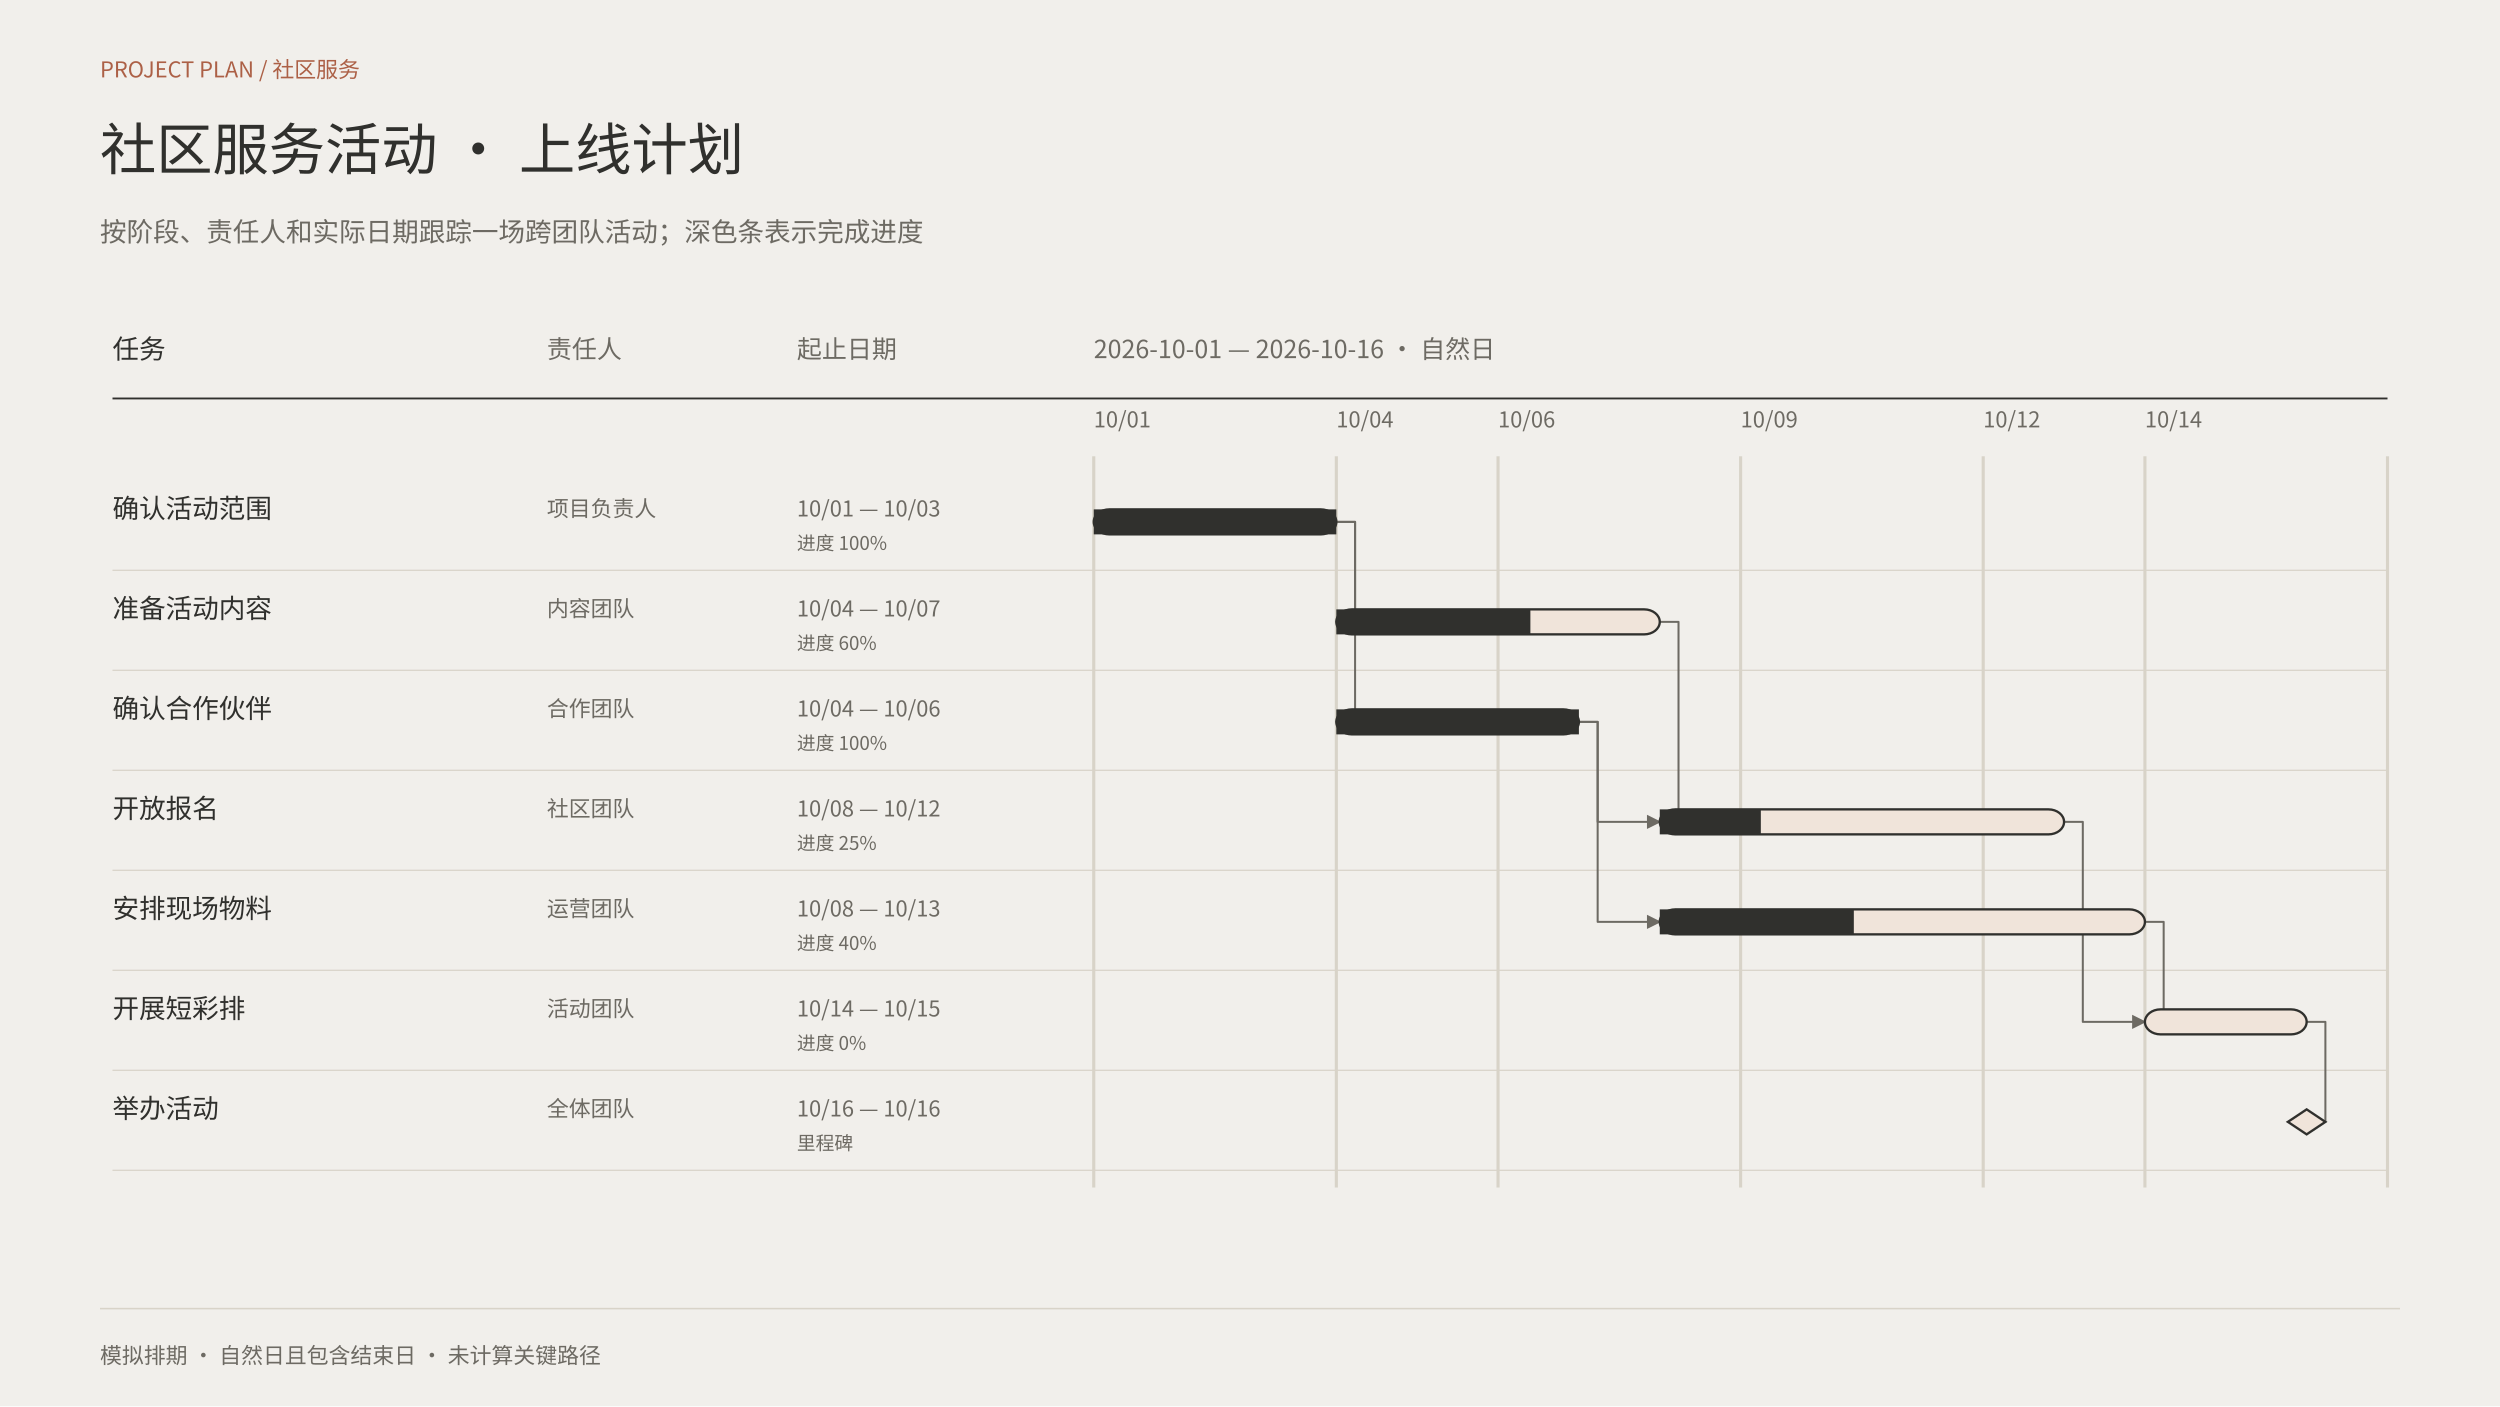
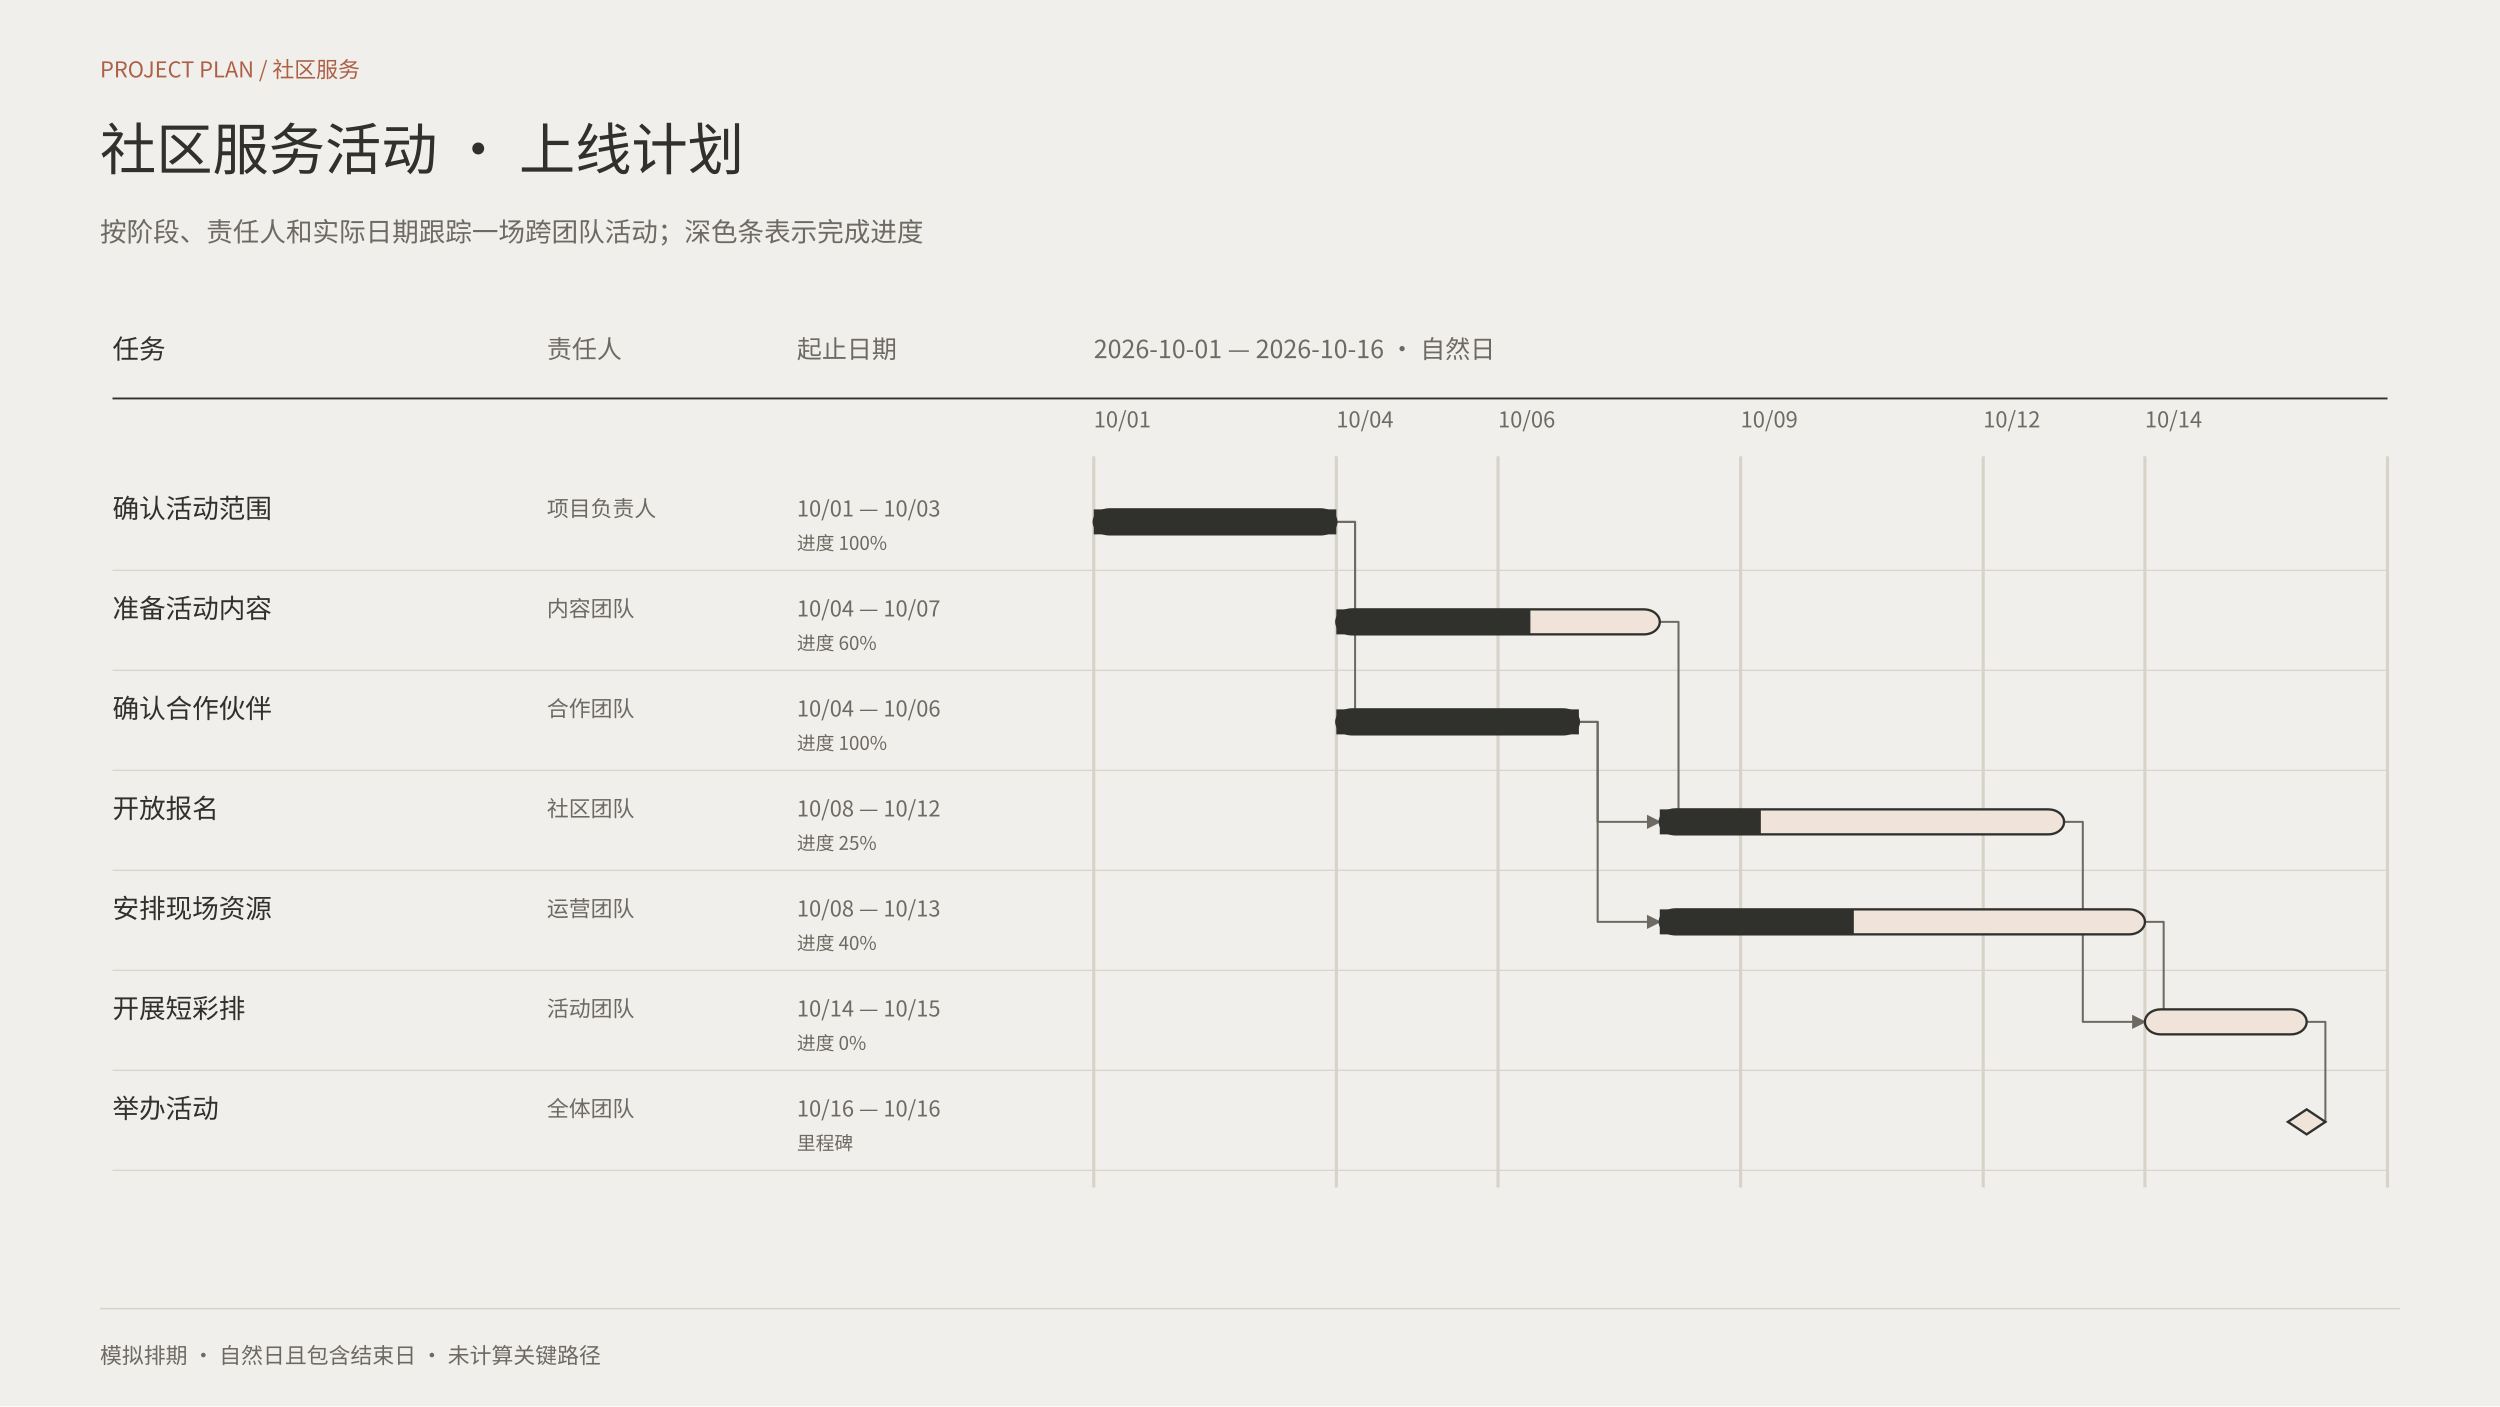
<svg xmlns="http://www.w3.org/2000/svg" width="1600" height="900" viewBox="0 0 1600 900" role="img" aria-labelledby="diagram-title diagram-desc">
  <rect width="100%" height="100%" fill="#F1EFEB" />
  <defs>
    <marker id="arrow-accent" viewBox="0 0 10 10" refX="9" refY="5" markerWidth="7" markerHeight="7" orient="auto-start-reverse">
      <path d="M 0 0 L 10 5 L 0 10 z" fill="#AC6046" />
    </marker>
    <marker id="arrow-teal" viewBox="0 0 10 10" refX="9" refY="5" markerWidth="7" markerHeight="7" orient="auto-start-reverse">
      <path d="M 0 0 L 10 5 L 0 10 z" fill="#67685E" />
    </marker>
    <marker id="arrow-amber" viewBox="0 0 10 10" refX="9" refY="5" markerWidth="7" markerHeight="7" orient="auto-start-reverse">
      <path d="M 0 0 L 10 5 L 0 10 z" fill="#8C7964" />
    </marker>
    <marker id="arrow-red" viewBox="0 0 10 10" refX="9" refY="5" markerWidth="7" markerHeight="7" orient="auto-start-reverse">
      <path d="M 0 0 L 10 5 L 0 10 z" fill="#554C46" />
    </marker>
    <marker id="arrow-muted" viewBox="0 0 10 10" refX="9" refY="5" markerWidth="7" markerHeight="7" orient="auto-start-reverse">
      <path d="M 0 0 L 10 5 L 0 10 z" fill="#6D6A63" />
    </marker>
    <marker id="arrow-line" viewBox="0 0 10 10" refX="9" refY="5" markerWidth="7" markerHeight="7" orient="auto-start-reverse">
      <path d="M 0 0 L 10 5 L 0 10 z" fill="#D8D3C8" />
    </marker>
    <marker id="arrow-ink" viewBox="0 0 10 10" refX="9" refY="5" markerWidth="7" markerHeight="7" orient="auto-start-reverse">
      <path d="M 0 0 L 10 5 L 0 10 z" fill="#30302D" />
    </marker>
  </defs>
  <g font-family="PingFang SC, Microsoft YaHei, Noto Sans CJK SC, Arial, sans-serif">
    <path d="M72,255 L1528,255" fill="none" stroke="#30302D" stroke-width="1.2" stroke-linejoin="round" />
    <path d="M700.0,292 L700.0,760" fill="none" stroke="#D8D3C8" stroke-width="2" stroke-linejoin="round" />
    <path d="M855.25,292 L855.25,760" fill="none" stroke="#D8D3C8" stroke-width="2" stroke-linejoin="round" />
    <path d="M958.75,292 L958.75,760" fill="none" stroke="#D8D3C8" stroke-width="2" stroke-linejoin="round" />
    <path d="M1114.0,292 L1114.0,760" fill="none" stroke="#D8D3C8" stroke-width="2" stroke-linejoin="round" />
    <path d="M1269.25,292 L1269.25,760" fill="none" stroke="#D8D3C8" stroke-width="2" stroke-linejoin="round" />
    <path d="M1372.75,292 L1372.75,760" fill="none" stroke="#D8D3C8" stroke-width="2" stroke-linejoin="round" />
    <path d="M1528.0,292 L1528.0,760" fill="none" stroke="#D8D3C8" stroke-width="2" stroke-linejoin="round" />
    <path d="M72,365 L1528,365" fill="none" stroke="#D8D3C8" stroke-width="0.8" stroke-linejoin="round" />
    <path d="M72,429 L1528,429" fill="none" stroke="#D8D3C8" stroke-width="0.8" stroke-linejoin="round" />
    <path d="M72,493 L1528,493" fill="none" stroke="#D8D3C8" stroke-width="0.8" stroke-linejoin="round" />
    <path d="M72,557 L1528,557" fill="none" stroke="#D8D3C8" stroke-width="0.8" stroke-linejoin="round" />
    <path d="M72,621 L1528,621" fill="none" stroke="#D8D3C8" stroke-width="0.8" stroke-linejoin="round" />
    <path d="M72,685 L1528,685" fill="none" stroke="#D8D3C8" stroke-width="0.8" stroke-linejoin="round" />
    <path d="M72,749 L1528,749" fill="none" stroke="#D8D3C8" stroke-width="0.8" stroke-linejoin="round" />
    <path d="M855.25,334 L867.25,334 L867.25,398 L855.25,398" fill="none" stroke="#6D6A63" stroke-width="1.3" stroke-linejoin="round" marker-end="url(#arrow-muted)" />
    <path d="M855.25,334 L867.25,334 L867.25,462 L855.25,462" fill="none" stroke="#6D6A63" stroke-width="1.3" stroke-linejoin="round" marker-end="url(#arrow-muted)" />
    <path d="M1062.25,398 L1074.25,398 L1074.25,526 L1062.25,526" fill="none" stroke="#6D6A63" stroke-width="1.3" stroke-linejoin="round" marker-end="url(#arrow-muted)" />
    <path d="M1010.5,462 L1022.5,462 L1022.5,526 L1062.25,526" fill="none" stroke="#6D6A63" stroke-width="1.3" stroke-linejoin="round" marker-end="url(#arrow-muted)" />
    <path d="M1010.5,462 L1022.5,462 L1022.5,590 L1062.25,590" fill="none" stroke="#6D6A63" stroke-width="1.3" stroke-linejoin="round" marker-end="url(#arrow-muted)" />
    <path d="M1321.0,526 L1333.0,526 L1333.0,654 L1372.75,654" fill="none" stroke="#6D6A63" stroke-width="1.3" stroke-linejoin="round" marker-end="url(#arrow-muted)" />
    <path d="M1372.75,590 L1384.75,590 L1384.75,654 L1372.75,654" fill="none" stroke="#6D6A63" stroke-width="1.3" stroke-linejoin="round" marker-end="url(#arrow-muted)" />
    <path d="M1476.25,654 L1488.25,654 L1488.25,718 L1464.25,718" fill="none" stroke="#6D6A63" stroke-width="1.3" stroke-linejoin="round" marker-end="url(#arrow-muted)" />
    <g id="_v1" data-kind="text" data-content-text="false" data-box="72,208,270,32">
      <text x="72" y="229.525" text-anchor="start" font-size="17" font-weight="400" fill="#30302D">任务</text>
    </g>
    <g id="_v2" data-kind="text" data-content-text="false" data-box="350,208,150,32">
      <text x="350" y="229.2" text-anchor="start" font-size="16" font-weight="400" fill="#6D6A63">责任人</text>
    </g>
    <g id="_v3" data-kind="text" data-content-text="false" data-box="510,208,154,32">
      <text x="510" y="229.2" text-anchor="start" font-size="16" font-weight="400" fill="#6D6A63">起止日期</text>
    </g>
    <g id="_v4" data-kind="text" data-content-text="false" data-box="700,208,828,32">
      <text x="700" y="229.2" text-anchor="start" font-size="16" font-weight="400" fill="#6D6A63">2026-10-01 — 2026-10-16 · 自然日</text>
    </g>
    <g id="_v5" data-kind="text" data-content-text="false" data-box="700.0,258,112,22">
      <text x="700.0" y="273.55" text-anchor="start" font-size="14" font-weight="400" fill="#6D6A63">10/01</text>
    </g>
    <g id="_v6" data-kind="text" data-content-text="false" data-box="855.25,258,112,22">
      <text x="855.25" y="273.55" text-anchor="start" font-size="14" font-weight="400" fill="#6D6A63">10/04</text>
    </g>
    <g id="_v7" data-kind="text" data-content-text="false" data-box="958.75,258,112,22">
      <text x="958.75" y="273.55" text-anchor="start" font-size="14" font-weight="400" fill="#6D6A63">10/06</text>
    </g>
    <g id="_v8" data-kind="text" data-content-text="false" data-box="1114.0,258,112,22">
      <text x="1114.0" y="273.55" text-anchor="start" font-size="14" font-weight="400" fill="#6D6A63">10/09</text>
    </g>
    <g id="_v9" data-kind="text" data-content-text="false" data-box="1269.25,258,112,22">
      <text x="1269.25" y="273.55" text-anchor="start" font-size="14" font-weight="400" fill="#6D6A63">10/12</text>
    </g>
    <g id="_v10" data-kind="text" data-content-text="false" data-box="1372.75,258,112,22">
      <text x="1372.75" y="273.55" text-anchor="start" font-size="14" font-weight="400" fill="#6D6A63">10/14</text>
    </g>
    <g id="_v11" data-kind="text" data-content-text="false" data-box="72,312,260,28">
      <text x="72" y="331.525" text-anchor="start" font-size="17" font-weight="400" fill="#30302D">确认活动范围</text>
    </g>
    <g id="_v12" data-kind="text" data-content-text="false" data-box="350,312,142,28">
      <text x="350" y="330.55" text-anchor="start" font-size="14" font-weight="400" fill="#6D6A63">项目负责人</text>
    </g>
    <g id="_v13" data-kind="text" data-content-text="false" data-box="510,312,154,28">
      <text x="510" y="330.55" text-anchor="start" font-size="14" font-weight="400" fill="#6D6A63">10/01 — 10/03</text>
    </g>
    <g id="scope" data-kind="rect" data-content-text="false" data-box="700.0,326.0,155.25,16">
      <rect x="700.0" y="326.0" width="155.25" height="16" rx="10" fill="#F0E4DA" stroke="#30302D" stroke-width="1.5" />
    </g>
    <g id="_v15" data-kind="rect" data-content-text="false" data-box="700.0,326.0,155.25,16">
      <rect x="700.0" y="326.0" width="155.25" height="16" rx="0" fill="#30302D" stroke="none" stroke-width="1.5" />
    </g>
    <g id="_v16" data-kind="text" data-content-text="false" data-box="510,338,154,20">
      <text x="510" y="351.9" text-anchor="start" font-size="12" font-weight="400" fill="#6D6A63">进度 100%</text>
    </g>
    <g id="_v17" data-kind="text" data-content-text="false" data-box="72,376,260,28">
      <text x="72" y="395.525" text-anchor="start" font-size="17" font-weight="400" fill="#30302D">准备活动内容</text>
    </g>
    <g id="_v18" data-kind="text" data-content-text="false" data-box="350,376,142,28">
      <text x="350" y="394.55" text-anchor="start" font-size="14" font-weight="400" fill="#6D6A63">内容团队</text>
    </g>
    <g id="_v19" data-kind="text" data-content-text="false" data-box="510,376,154,28">
      <text x="510" y="394.55" text-anchor="start" font-size="14" font-weight="400" fill="#6D6A63">10/04 — 10/07</text>
    </g>
    <g id="content" data-kind="rect" data-content-text="false" data-box="855.25,390.0,207.0,16">
      <rect x="855.25" y="390.0" width="207.0" height="16" rx="10" fill="#F0E4DA" stroke="#30302D" stroke-width="1.5" />
    </g>
    <g id="_v21" data-kind="rect" data-content-text="false" data-box="855.25,390.0,124.2,16">
      <rect x="855.25" y="390.0" width="124.2" height="16" rx="0" fill="#30302D" stroke="none" stroke-width="1.5" />
    </g>
    <g id="_v22" data-kind="text" data-content-text="false" data-box="510,402,154,20">
      <text x="510" y="415.9" text-anchor="start" font-size="12" font-weight="400" fill="#6D6A63">进度 60%</text>
    </g>
    <g id="_v23" data-kind="text" data-content-text="false" data-box="72,440,260,28">
      <text x="72" y="459.525" text-anchor="start" font-size="17" font-weight="400" fill="#30302D">确认合作伙伴</text>
    </g>
    <g id="_v24" data-kind="text" data-content-text="false" data-box="350,440,142,28">
      <text x="350" y="458.55" text-anchor="start" font-size="14" font-weight="400" fill="#6D6A63">合作团队</text>
    </g>
    <g id="_v25" data-kind="text" data-content-text="false" data-box="510,440,154,28">
      <text x="510" y="458.55" text-anchor="start" font-size="14" font-weight="400" fill="#6D6A63">10/04 — 10/06</text>
    </g>
    <g id="partners" data-kind="rect" data-content-text="false" data-box="855.25,454.0,155.25,16">
      <rect x="855.25" y="454.0" width="155.25" height="16" rx="10" fill="#F0E4DA" stroke="#30302D" stroke-width="1.5" />
    </g>
    <g id="_v27" data-kind="rect" data-content-text="false" data-box="855.25,454.0,155.25,16">
      <rect x="855.25" y="454.0" width="155.25" height="16" rx="0" fill="#30302D" stroke="none" stroke-width="1.5" />
    </g>
    <g id="_v28" data-kind="text" data-content-text="false" data-box="510,466,154,20">
      <text x="510" y="479.9" text-anchor="start" font-size="12" font-weight="400" fill="#6D6A63">进度 100%</text>
    </g>
    <g id="_v29" data-kind="text" data-content-text="false" data-box="72,504,260,28">
      <text x="72" y="523.525" text-anchor="start" font-size="17" font-weight="400" fill="#30302D">开放报名</text>
    </g>
    <g id="_v30" data-kind="text" data-content-text="false" data-box="350,504,142,28">
      <text x="350" y="522.55" text-anchor="start" font-size="14" font-weight="400" fill="#6D6A63">社区团队</text>
    </g>
    <g id="_v31" data-kind="text" data-content-text="false" data-box="510,504,154,28">
      <text x="510" y="522.55" text-anchor="start" font-size="14" font-weight="400" fill="#6D6A63">10/08 — 10/12</text>
    </g>
    <g id="outreach" data-kind="rect" data-content-text="false" data-box="1062.25,518.0,258.75,16">
      <rect x="1062.25" y="518.0" width="258.75" height="16" rx="10" fill="#F0E4DA" stroke="#30302D" stroke-width="1.5" />
    </g>
    <g id="_v33" data-kind="rect" data-content-text="false" data-box="1062.25,518.0,64.6875,16">
      <rect x="1062.25" y="518.0" width="64.688" height="16" rx="0" fill="#30302D" stroke="none" stroke-width="1.5" />
    </g>
    <g id="_v34" data-kind="text" data-content-text="false" data-box="510,530,154,20">
      <text x="510" y="543.9" text-anchor="start" font-size="12" font-weight="400" fill="#6D6A63">进度 25%</text>
    </g>
    <g id="_v35" data-kind="text" data-content-text="false" data-box="72,568,260,28">
-       <text x="72" y="587.525" text-anchor="start" font-size="17" font-weight="400" fill="#30302D">安排现场物料</text>
+       <text x="72" y="587.525" text-anchor="start" font-size="17" font-weight="400" fill="#30302D">安排现场资源</text>
    </g>
    <g id="_v36" data-kind="text" data-content-text="false" data-box="350,568,142,28">
      <text x="350" y="586.55" text-anchor="start" font-size="14" font-weight="400" fill="#6D6A63">运营团队</text>
    </g>
    <g id="_v37" data-kind="text" data-content-text="false" data-box="510,568,154,28">
      <text x="510" y="586.55" text-anchor="start" font-size="14" font-weight="400" fill="#6D6A63">10/08 — 10/13</text>
    </g>
    <g id="logistics" data-kind="rect" data-content-text="false" data-box="1062.25,582.0,310.5,16">
      <rect x="1062.25" y="582.0" width="310.5" height="16" rx="10" fill="#F0E4DA" stroke="#30302D" stroke-width="1.5" />
    </g>
    <g id="_v39" data-kind="rect" data-content-text="false" data-box="1062.25,582.0,124.2,16">
      <rect x="1062.25" y="582.0" width="124.2" height="16" rx="0" fill="#30302D" stroke="none" stroke-width="1.5" />
    </g>
    <g id="_v40" data-kind="text" data-content-text="false" data-box="510,594,154,20">
      <text x="510" y="607.9" text-anchor="start" font-size="12" font-weight="400" fill="#6D6A63">进度 40%</text>
    </g>
    <g id="_v41" data-kind="text" data-content-text="false" data-box="72,632,260,28">
      <text x="72" y="651.525" text-anchor="start" font-size="17" font-weight="400" fill="#30302D">开展短彩排</text>
    </g>
    <g id="_v42" data-kind="text" data-content-text="false" data-box="350,632,142,28">
      <text x="350" y="650.55" text-anchor="start" font-size="14" font-weight="400" fill="#6D6A63">活动团队</text>
    </g>
    <g id="_v43" data-kind="text" data-content-text="false" data-box="510,632,154,28">
      <text x="510" y="650.55" text-anchor="start" font-size="14" font-weight="400" fill="#6D6A63">10/14 — 10/15</text>
    </g>
    <g id="rehearsal" data-kind="rect" data-content-text="false" data-box="1372.75,646.0,103.5,16">
      <rect x="1372.75" y="646.0" width="103.5" height="16" rx="10" fill="#F0E4DA" stroke="#30302D" stroke-width="1.5" />
    </g>
    <g id="_v45" data-kind="text" data-content-text="false" data-box="510,658,154,20">
      <text x="510" y="671.9" text-anchor="start" font-size="12" font-weight="400" fill="#6D6A63">进度 0%</text>
    </g>
    <g id="_v46" data-kind="text" data-content-text="false" data-box="72,696,260,28">
      <text x="72" y="715.525" text-anchor="start" font-size="17" font-weight="400" fill="#30302D">举办活动</text>
    </g>
    <g id="_v47" data-kind="text" data-content-text="false" data-box="350,696,142,28">
      <text x="350" y="714.55" text-anchor="start" font-size="14" font-weight="400" fill="#6D6A63">全体团队</text>
    </g>
    <g id="_v48" data-kind="text" data-content-text="false" data-box="510,696,154,28">
      <text x="510" y="714.55" text-anchor="start" font-size="14" font-weight="400" fill="#6D6A63">10/16 — 10/16</text>
    </g>
    <g id="event" data-kind="diamond" data-content-text="false" data-box="1464.25,710.0,24,16">
      <polygon points="1476.25,710.0 1488.25,718.0 1476.25,726.0 1464.25,718.0" fill="#F0E4DA" stroke="#30302D" stroke-width="1.5" />
    </g>
    <g id="_v50" data-kind="text" data-content-text="false" data-box="510,722,154,20">
      <text x="510" y="735.9" text-anchor="start" font-size="12" font-weight="400" fill="#6D6A63">里程碑</text>
    </g>
    <g id="_v51" data-kind="text" data-content-text="false" data-box="64,34,1472,22">
      <text x="64" y="49.55" text-anchor="start" font-size="14" font-weight="400" fill="#AC6046">PROJECT PLAN / 社区服务</text>
    </g>
    <g id="_v52" data-kind="text" data-content-text="false" data-box="64,69,1472,56">
      <text x="64" y="108.7" text-anchor="start" font-size="36" font-weight="400" fill="#30302D">社区服务活动 · 上线计划</text>
    </g>
    <g id="_v53" data-kind="text" data-content-text="false" data-box="64,130,1472,38">
      <text x="64" y="154.525" text-anchor="start" font-size="17" font-weight="400" fill="#6D6A63">按阶段、责任人和实际日期跟踪一场跨团队活动；深色条表示完成进度</text>
    </g>
    <g id="_v54" data-kind="rect" data-content-text="false" data-box="64,837,1472,1">
      <rect x="64" y="837" width="1472" height="1" rx="0" fill="#D8D3C8" stroke="none" stroke-width="1.5" />
    </g>
    <g id="_v55" data-kind="text" data-content-text="false" data-box="64,850,1472,36">
      <text x="64" y="872.55" text-anchor="start" font-size="14" font-weight="400" fill="#6D6A63">模拟排期 · 自然日且包含结束日 · 未计算关键路径</text>
    </g>
  </g>
</svg>
